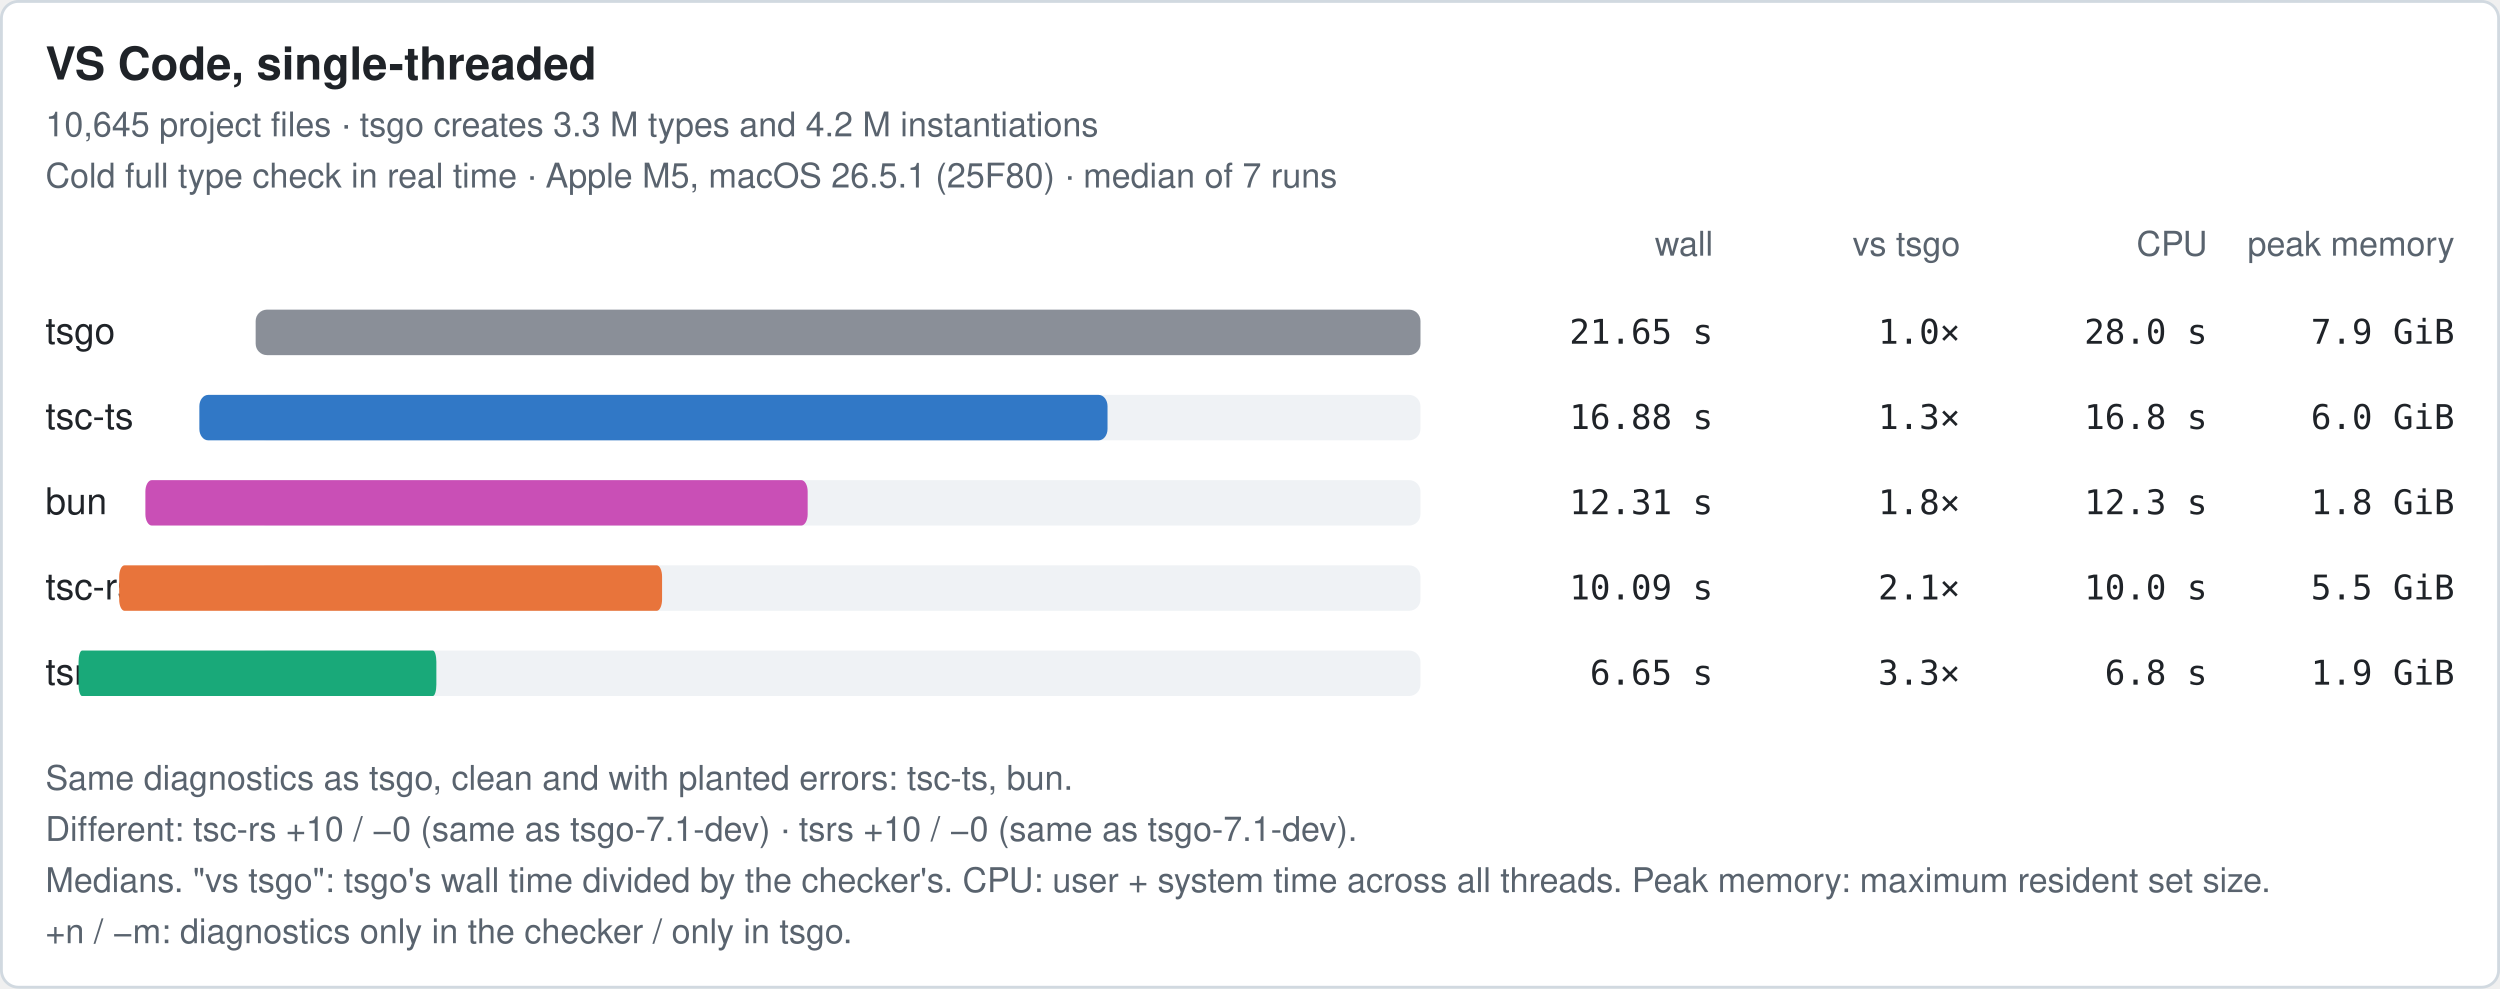
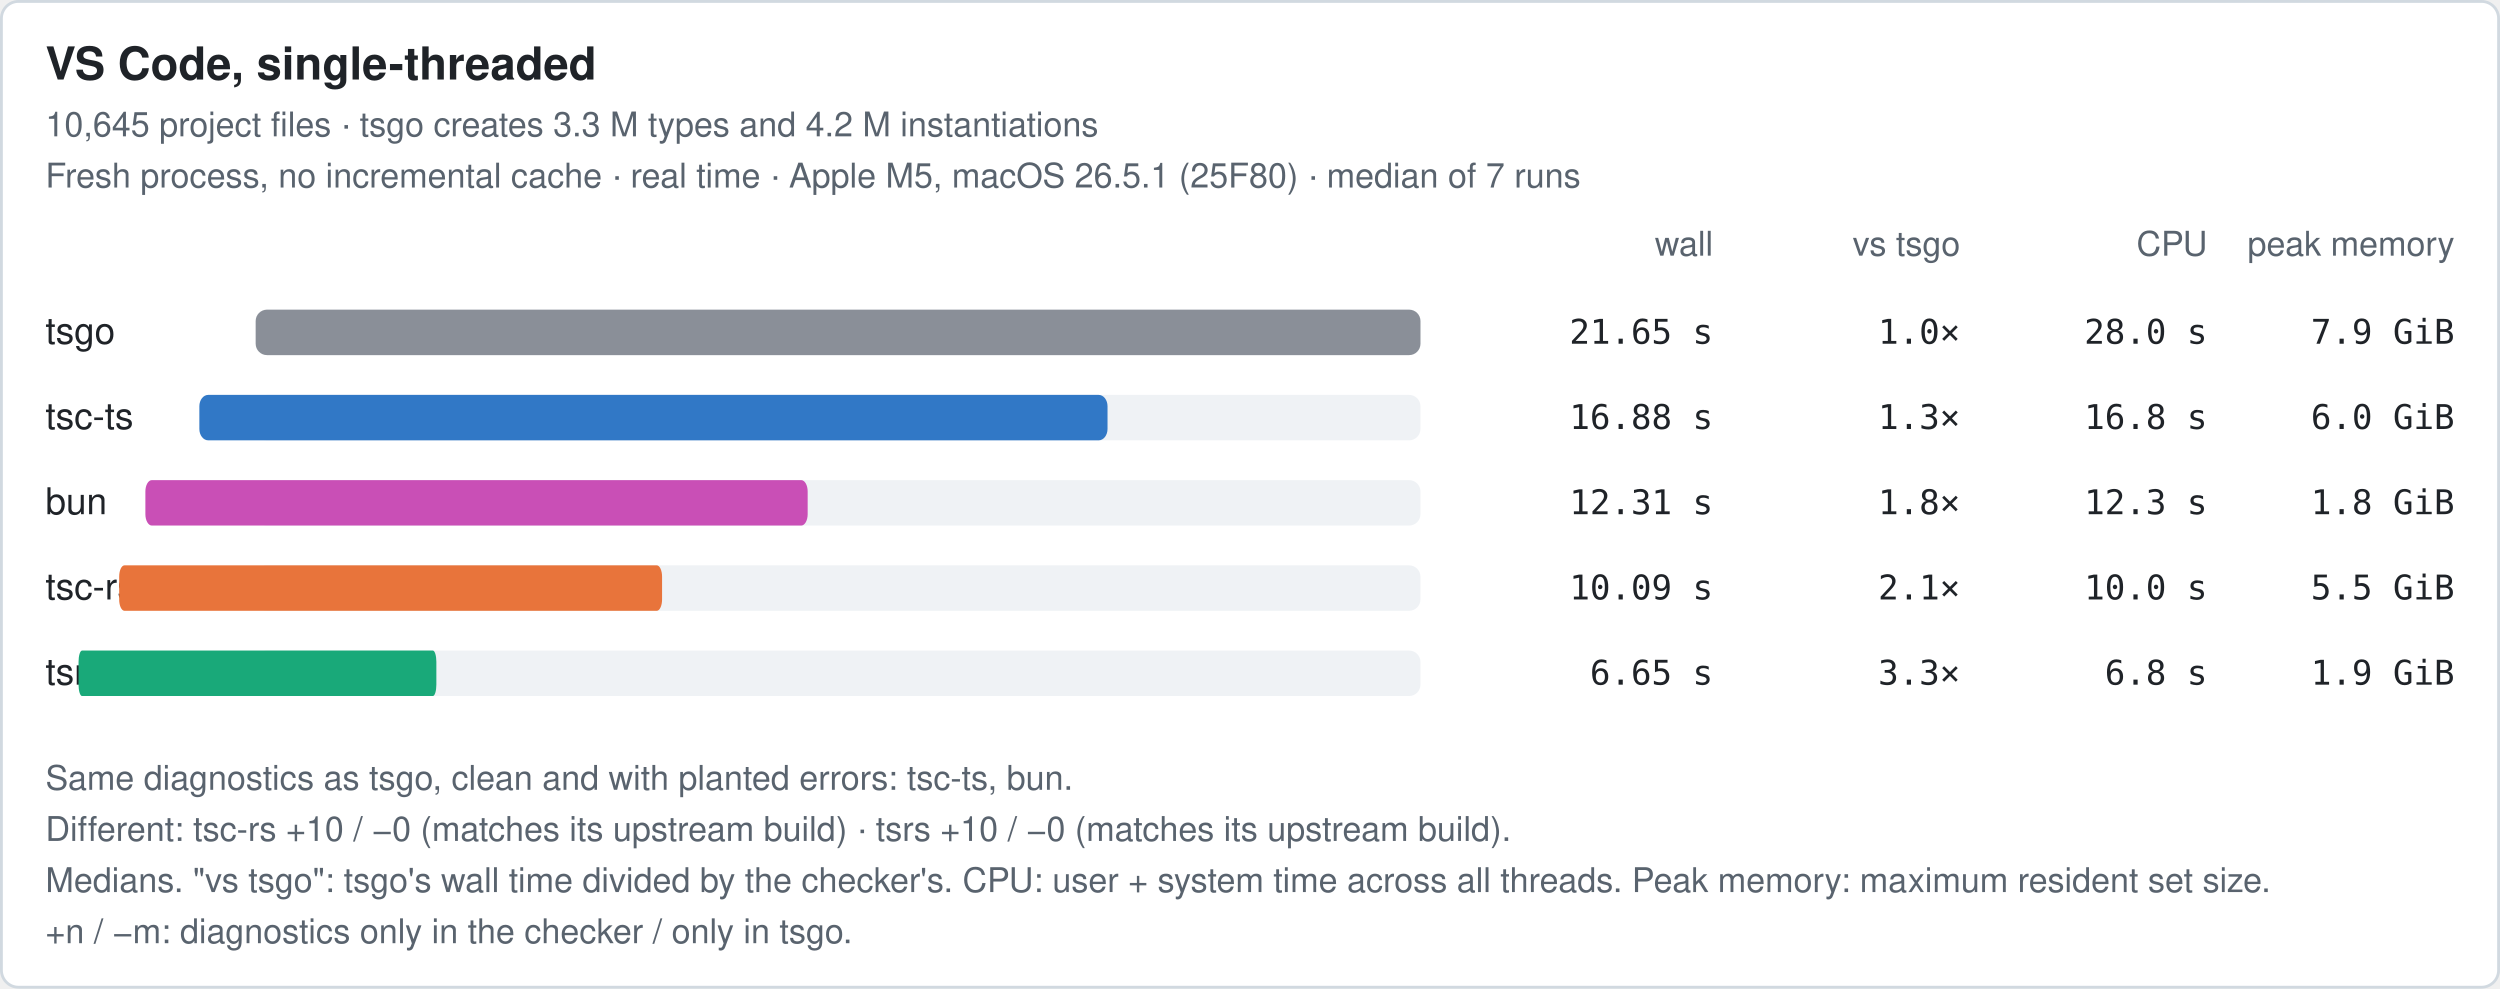
<svg xmlns="http://www.w3.org/2000/svg" viewBox="0 0 880 348" width="880" height="348" role="img" aria-labelledby="t d">
  <style>
text{font-family:-apple-system,BlinkMacSystemFont,'Segoe UI',Helvetica,Arial,sans-serif;font-size:13px;fill:#1f2328}
.bg{fill:#ffffff;stroke:#d1d9e0}.track{fill:#eff2f5}
.title{font-size:16px;font-weight:600}.sub,.foot{font-size:12px;fill:#59636e}
.value{font-family:ui-monospace,SFMono-Regular,Menlo,Consolas,monospace;font-size:12px}
.bar{transform-box:fill-box;transform-origin:left center}.bar,.value{animation-duration:24.15s;animation-timing-function:linear;animation-iteration-count:infinite}
@keyframes b0{0%{transform:scaleX(0)}89.65%,100%{transform:scaleX(1)}}
@keyframes v0{0%,89.64%{opacity:0}89.65%,100%{opacity:1}}
.l0 .bar{animation-name:b0}.l0 .value{animation-name:v0}
@keyframes b1{0%{transform:scaleX(0)}69.90%,100%{transform:scaleX(0.7797)}}
@keyframes v1{0%,69.89%{opacity:0}69.90%,100%{opacity:1}}
.l1 .bar{animation-name:b1}.l1 .value{animation-name:v1}
@keyframes b2{0%{transform:scaleX(0)}50.97%,100%{transform:scaleX(0.5686)}}
@keyframes v2{0%,50.96%{opacity:0}50.97%,100%{opacity:1}}
.l2 .bar{animation-name:b2}.l2 .value{animation-name:v2}
@keyframes b3{0%{transform:scaleX(0)}41.78%,100%{transform:scaleX(0.4661)}}
@keyframes v3{0%,41.77%{opacity:0}41.78%,100%{opacity:1}}
.l3 .bar{animation-name:b3}.l3 .value{animation-name:v3}
@keyframes b4{0%{transform:scaleX(0)}27.54%,100%{transform:scaleX(0.3072)}}
@keyframes v4{0%,27.53%{opacity:0}27.54%,100%{opacity:1}}
.l4 .bar{animation-name:b4}.l4 .value{animation-name:v4}
@media (prefers-color-scheme:dark){.bg{fill:#0d1117;stroke:#3d444d}.track{fill:#21262d}text{fill:#e6edf3}.sub,.foot{fill:#9198a1}}
@media (prefers-reduced-motion:reduce){.bar,.value{animation:none}}
</style>
  <rect class="bg" x="0.5" y="0.5" width="879" height="347" rx="6" />
  <text class="title" x="16" y="28">VS Code, single-threaded</text>
  <text class="sub" x="16" y="48">10,645 project files · tsgo creates 3.3 M types and 4.2 M instantiations</text>
-   <text class="sub" x="16" y="66">Cold full type check in real time · Apple M5, macOS 26.5.1 (25F80) · median of 7 runs</text>
+   <text class="sub" x="16" y="66">Fresh process, no incremental cache · real time · Apple M5, macOS 26.5.1 (25F80) · median of 7 runs</text>
  <text class="sub" x="603" y="90" text-anchor="end">wall</text>
  <text class="sub" x="690" y="90" text-anchor="end">vs tsgo</text>
  <text class="sub" x="777" y="90" text-anchor="end">CPU</text>
  <text class="sub" x="864" y="90" text-anchor="end">peak memory</text>
  <g class="l0">
    <text class="name" x="16" y="121">tsgo</text>
    <rect class="track" x="90" y="109" width="410" height="16" rx="4" />
    <rect class="bar" x="90" y="109" width="410" height="16" rx="4" fill="#8a8f98" style="transform:scaleX(1)" />
    <text class="value" x="603" y="121" text-anchor="end">21.65 s</text>
    <text class="value" x="690" y="121" text-anchor="end">1.0×</text>
    <text class="value" x="777" y="121" text-anchor="end">28.0 s</text>
    <text class="value" x="864" y="121" text-anchor="end">7.9 GiB</text>
  </g>
  <g class="l1">
    <text class="name" x="16" y="151">tsc-ts</text>
    <rect class="track" x="90" y="139" width="410" height="16" rx="4" />
    <rect class="bar" x="90" y="139" width="410" height="16" rx="4" fill="#3178c6" style="transform:scaleX(0.7797)" />
    <text class="value" x="603" y="151" text-anchor="end">16.88 s</text>
    <text class="value" x="690" y="151" text-anchor="end">1.3×</text>
    <text class="value" x="777" y="151" text-anchor="end">16.8 s</text>
    <text class="value" x="864" y="151" text-anchor="end">6.0 GiB</text>
  </g>
  <g class="l2">
    <text class="name" x="16" y="181">bun</text>
    <rect class="track" x="90" y="169" width="410" height="16" rx="4" />
    <rect class="bar" x="90" y="169" width="410" height="16" rx="4" fill="#c94fb6" style="transform:scaleX(0.5686)" />
    <text class="value" x="603" y="181" text-anchor="end">12.31 s</text>
    <text class="value" x="690" y="181" text-anchor="end">1.8×</text>
    <text class="value" x="777" y="181" text-anchor="end">12.3 s</text>
    <text class="value" x="864" y="181" text-anchor="end">1.8 GiB</text>
  </g>
  <g class="l3">
    <text class="name" x="16" y="211">tsc-rs</text>
    <rect class="track" x="90" y="199" width="410" height="16" rx="4" />
    <rect class="bar" x="90" y="199" width="410" height="16" rx="4" fill="#e8743b" style="transform:scaleX(0.4661)" />
    <text class="value" x="603" y="211" text-anchor="end">10.09 s</text>
    <text class="value" x="690" y="211" text-anchor="end">2.1×</text>
    <text class="value" x="777" y="211" text-anchor="end">10.0 s</text>
    <text class="value" x="864" y="211" text-anchor="end">5.5 GiB</text>
  </g>
  <g class="l4">
    <text class="name" x="16" y="241">tsrs</text>
    <rect class="track" x="90" y="229" width="410" height="16" rx="4" />
    <rect class="bar" x="90" y="229" width="410" height="16" rx="4" fill="#19a979" style="transform:scaleX(0.3072)" />
    <text class="value" x="603" y="241" text-anchor="end">6.65 s</text>
    <text class="value" x="690" y="241" text-anchor="end">3.3×</text>
    <text class="value" x="777" y="241" text-anchor="end">6.8 s</text>
    <text class="value" x="864" y="241" text-anchor="end">1.9 GiB</text>
  </g>
  <text class="foot" x="16" y="278">Same diagnostics as tsgo, clean and with planted errors: tsc-ts, bun.</text>
-   <text class="foot" x="16" y="296">Different: tsc-rs +10 / −0 (same as tsgo-7.1-dev) · tsrs +10 / −0 (same as tsgo-7.1-dev).</text>
+   <text class="foot" x="16" y="296">Different: tsc-rs +10 / −0 (matches its upstream build) · tsrs +10 / −0 (matches its upstream build).</text>
  <text class="foot" x="16" y="314">Medians. "vs tsgo": tsgo's wall time divided by the checker's. CPU: user + system time across all threads. Peak memory: maximum resident set size.</text>
  <text class="foot" x="16" y="332">+n / −m: diagnostics only in the checker / only in tsgo.</text>
</svg>
